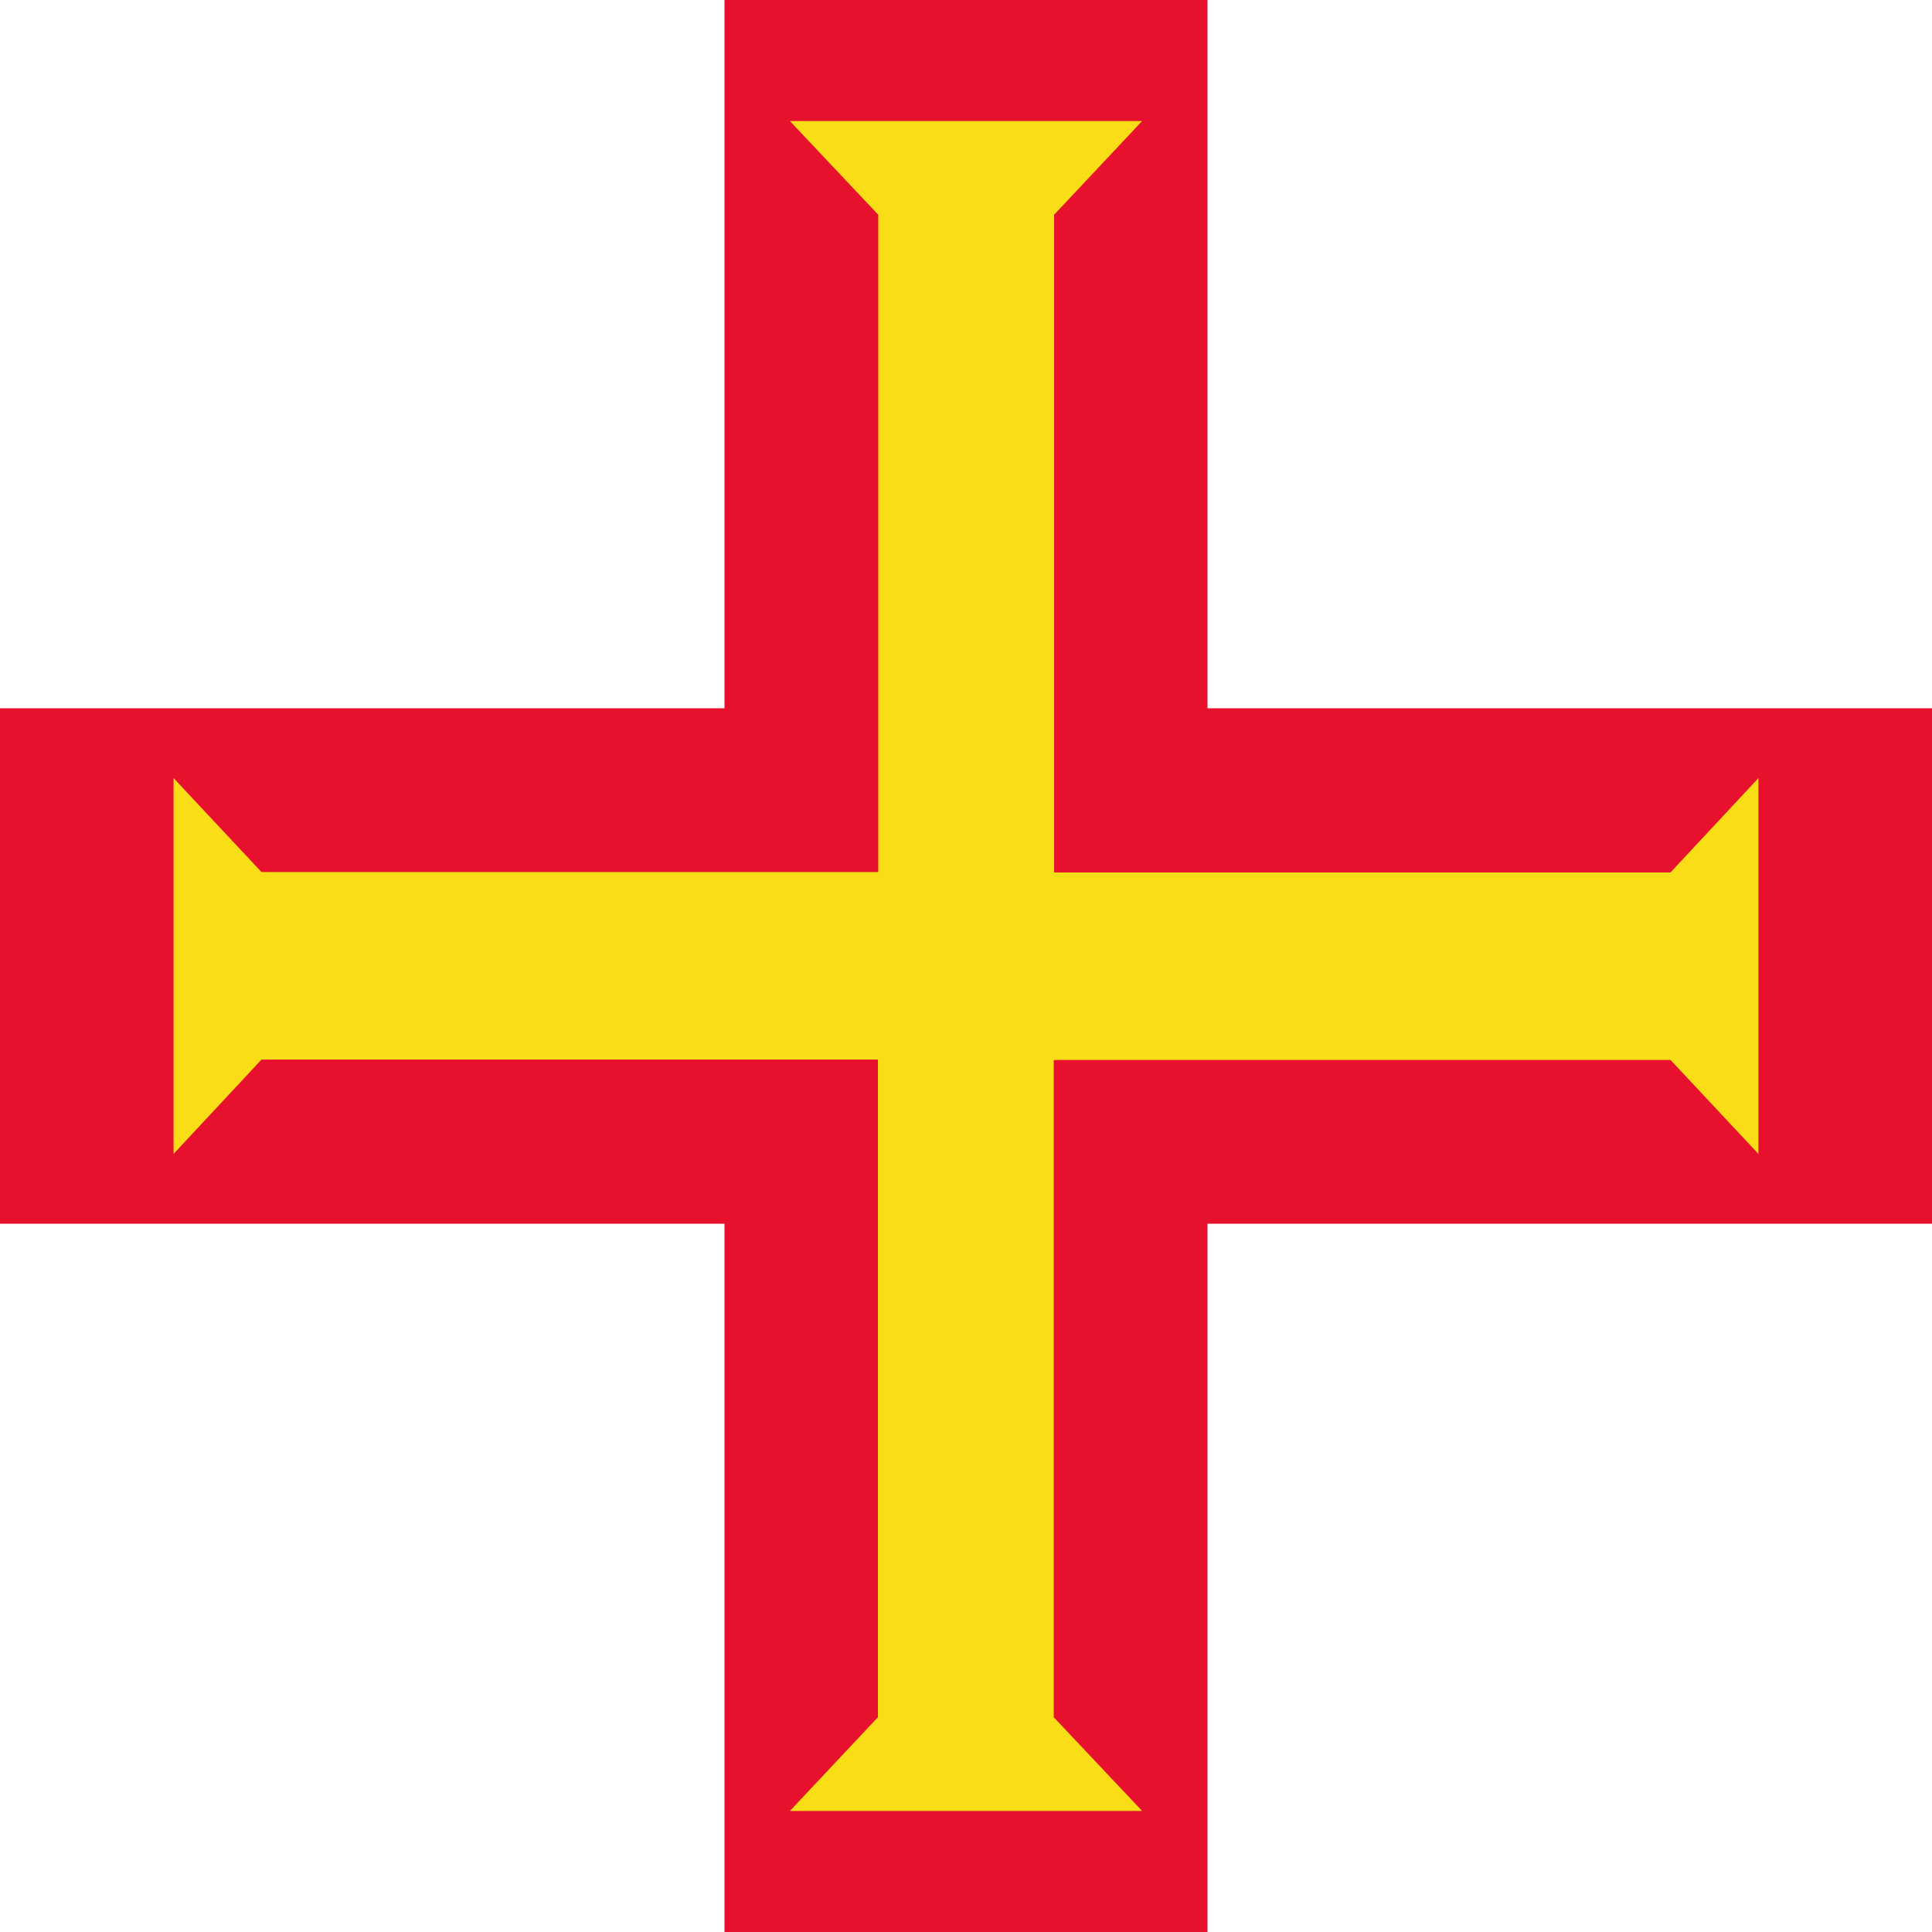
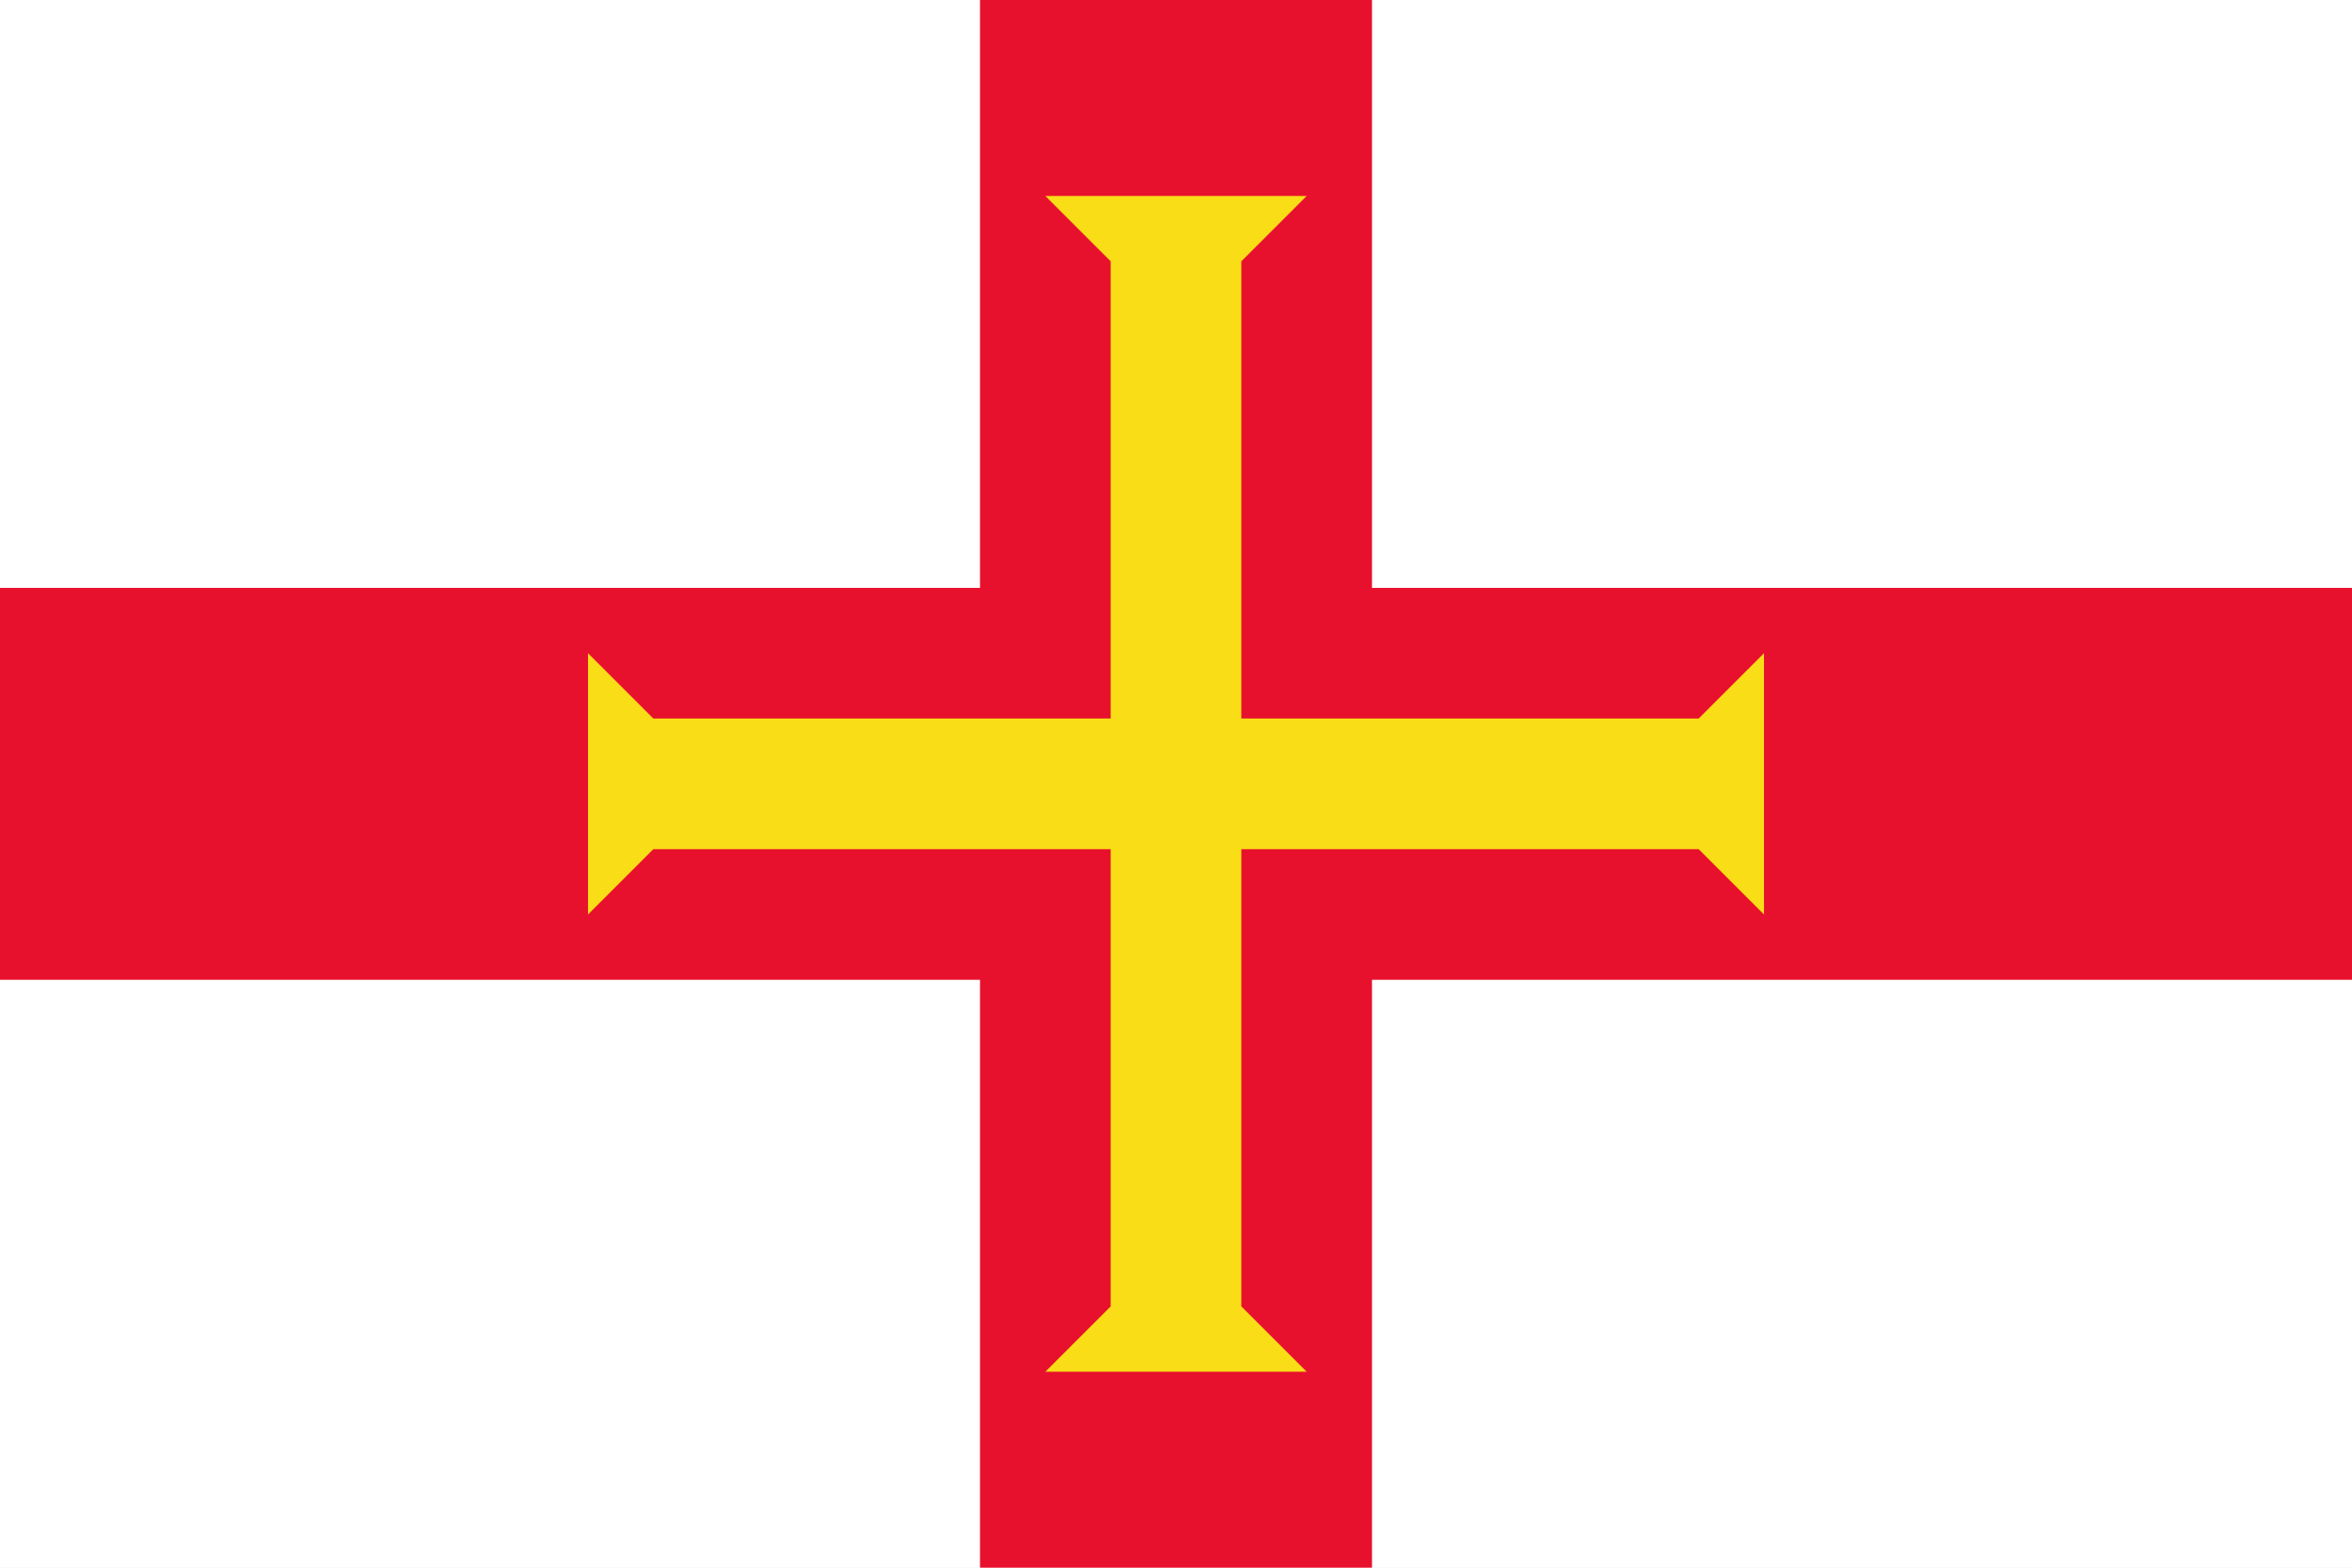
- <svg xmlns="http://www.w3.org/2000/svg" xmlns:xlink="http://www.w3.org/1999/xlink" id="flag-icons-gg" viewBox="0 0 512 512">
-   <path fill="#fff" d="M0 0h512v512H0z" />
-   <path fill="#e8112d" d="M192 0h128v512H192z" />
-   <path fill="#e8112d" d="M0 187.7h512v136.6H0z" />
-   <path id="gg-a" fill="#f9dd16" d="m46 305.8 23.3-25h210v-49.7h-210L46 206.2z" />
-   <use xlink:href="#gg-a" width="36" height="24" transform="matrix(0 1.06667 -.9375 0 496 -17)" />
-   <use xlink:href="#gg-a" width="36" height="24" transform="matrix(0 -1.06667 .9375 0 16 529)" />
-   <use xlink:href="#gg-a" width="36" height="24" transform="rotate(180 256 256)" />
+ <svg xmlns="http://www.w3.org/2000/svg" width="900" height="600" viewBox="0 0 36 24">
+   <path d="M0 0h36v24H0z" fill="#fff" />
+   <path d="M21 0v9h15v6H21v9h-6v-9H0V9h15V0z" fill="#e8112d" />
+   <path d="m9 14 1-1h7v7l-1 1h4l-1-1v-7h7l1 1v-4l-1 1h-7V4l1-1h-4l1 1v7h-7l-1-1z" fill="#f9dd16" />
</svg>
